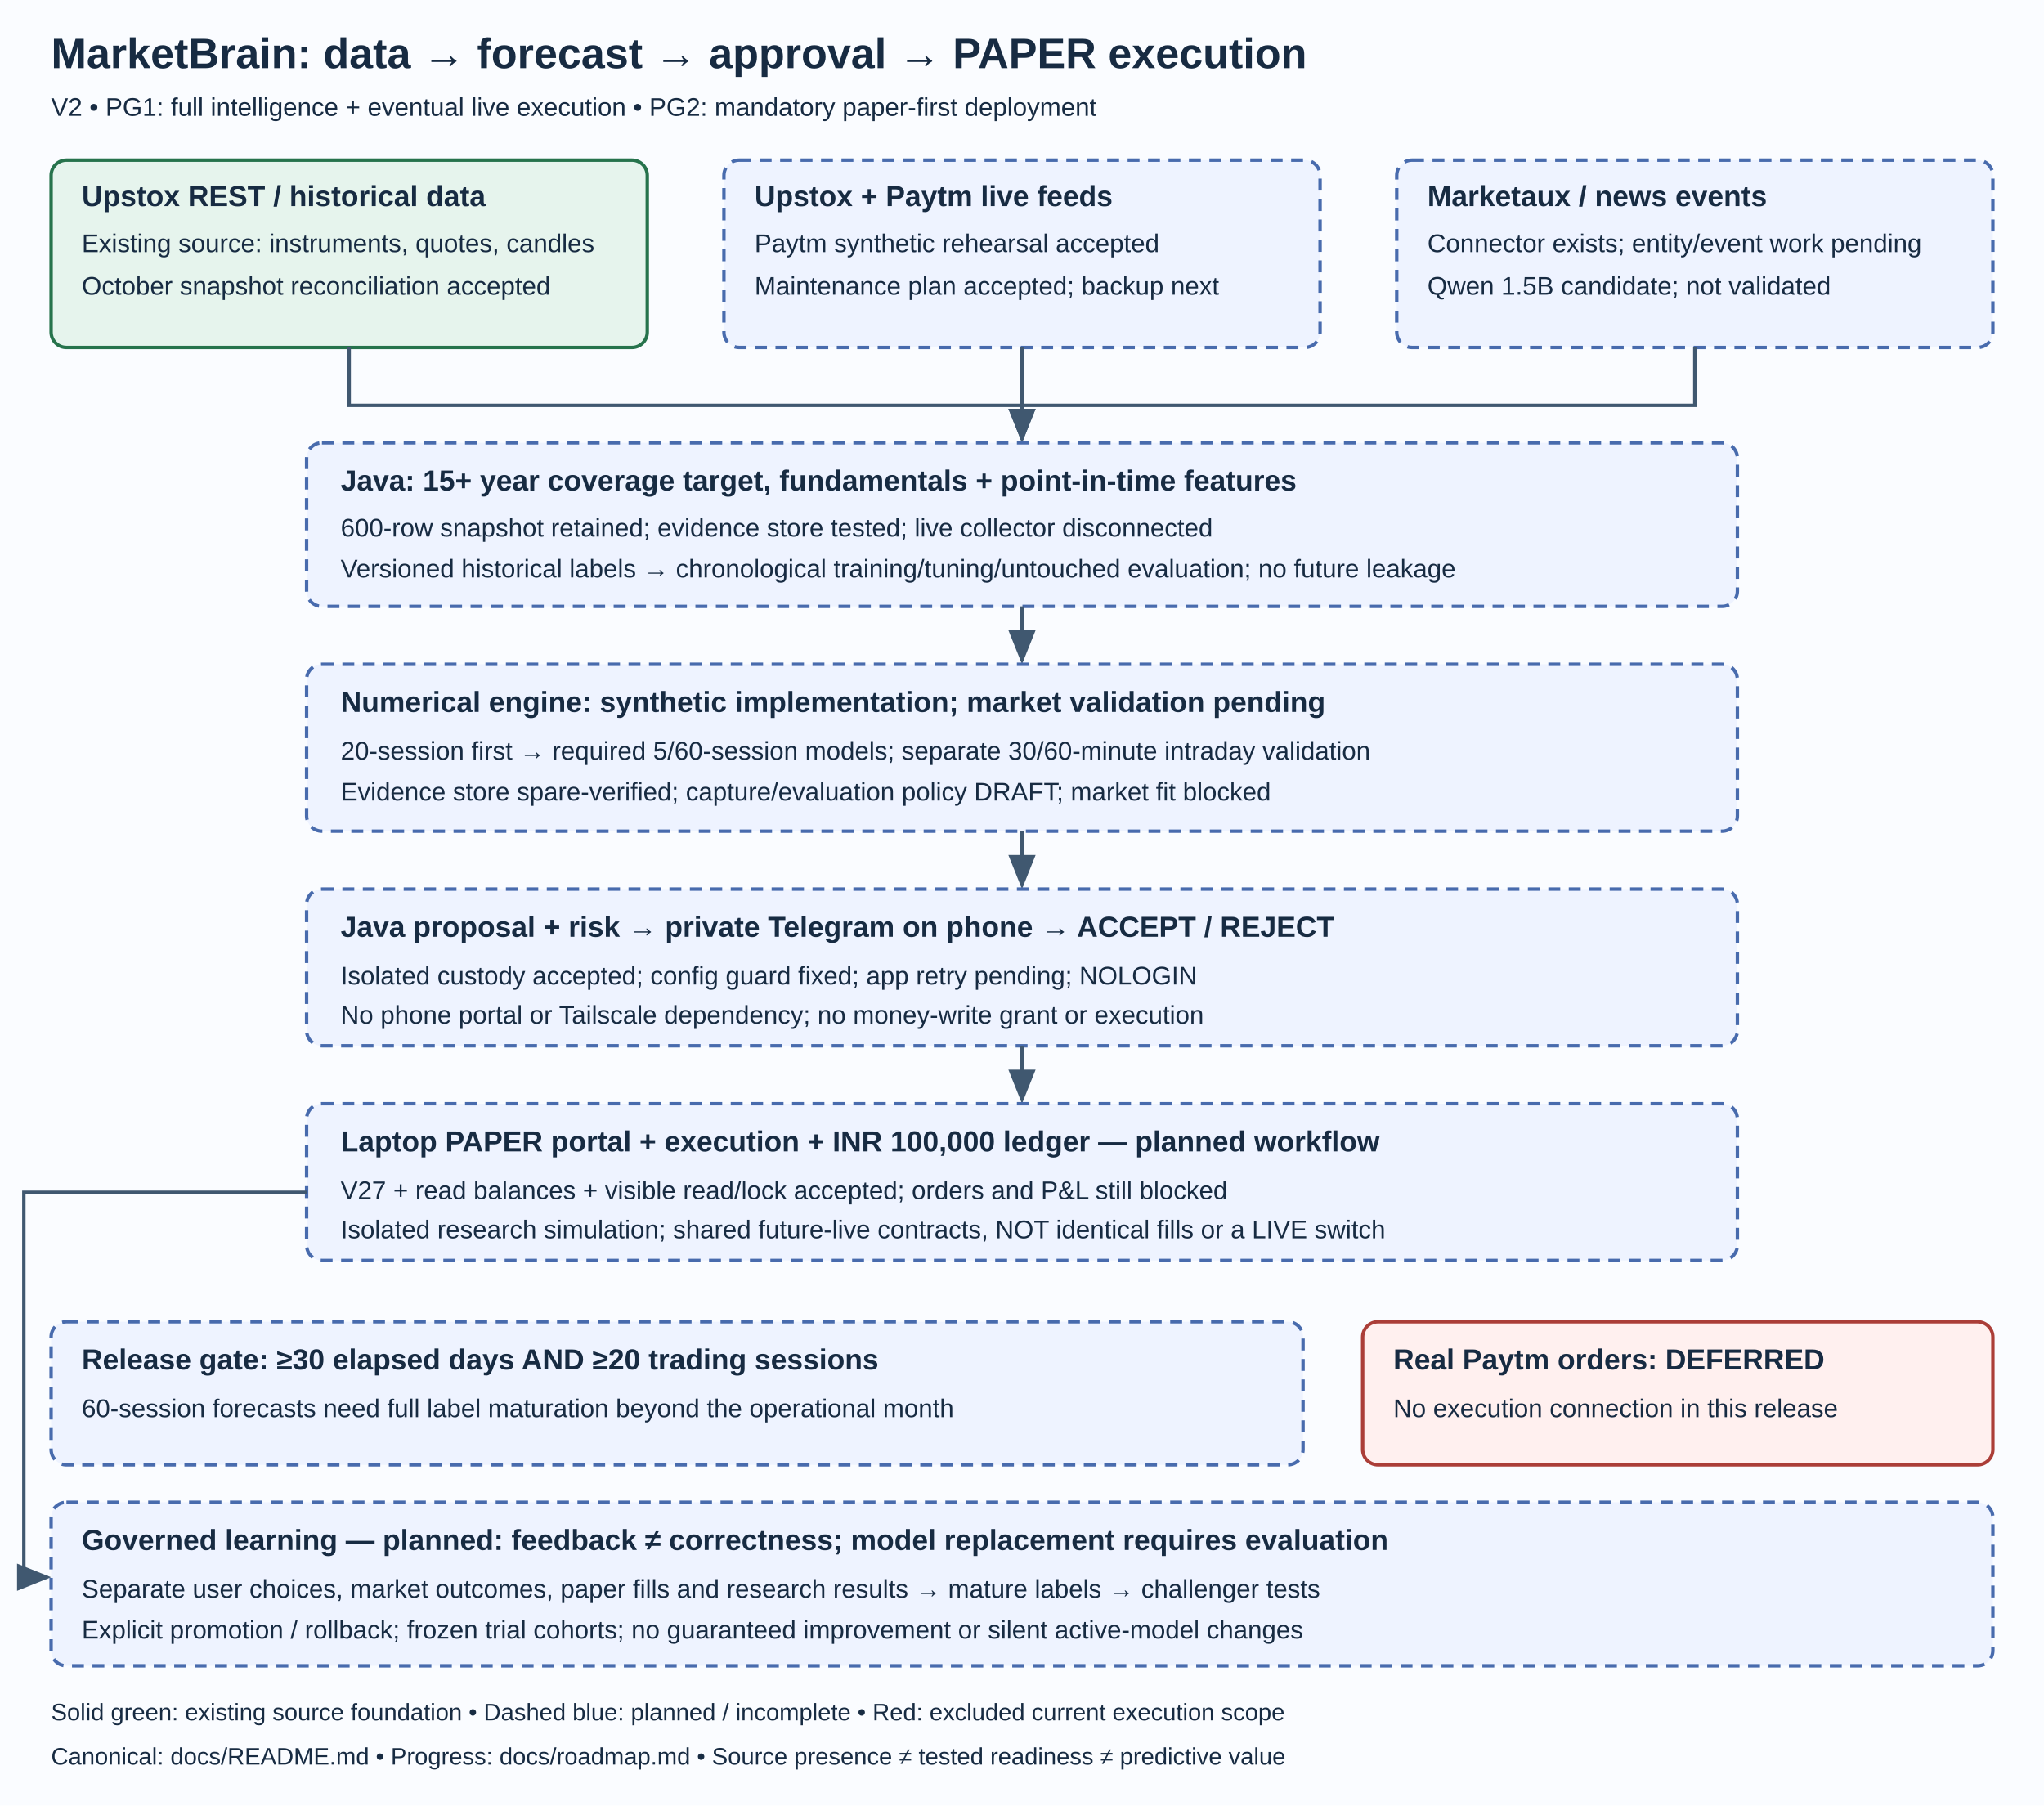
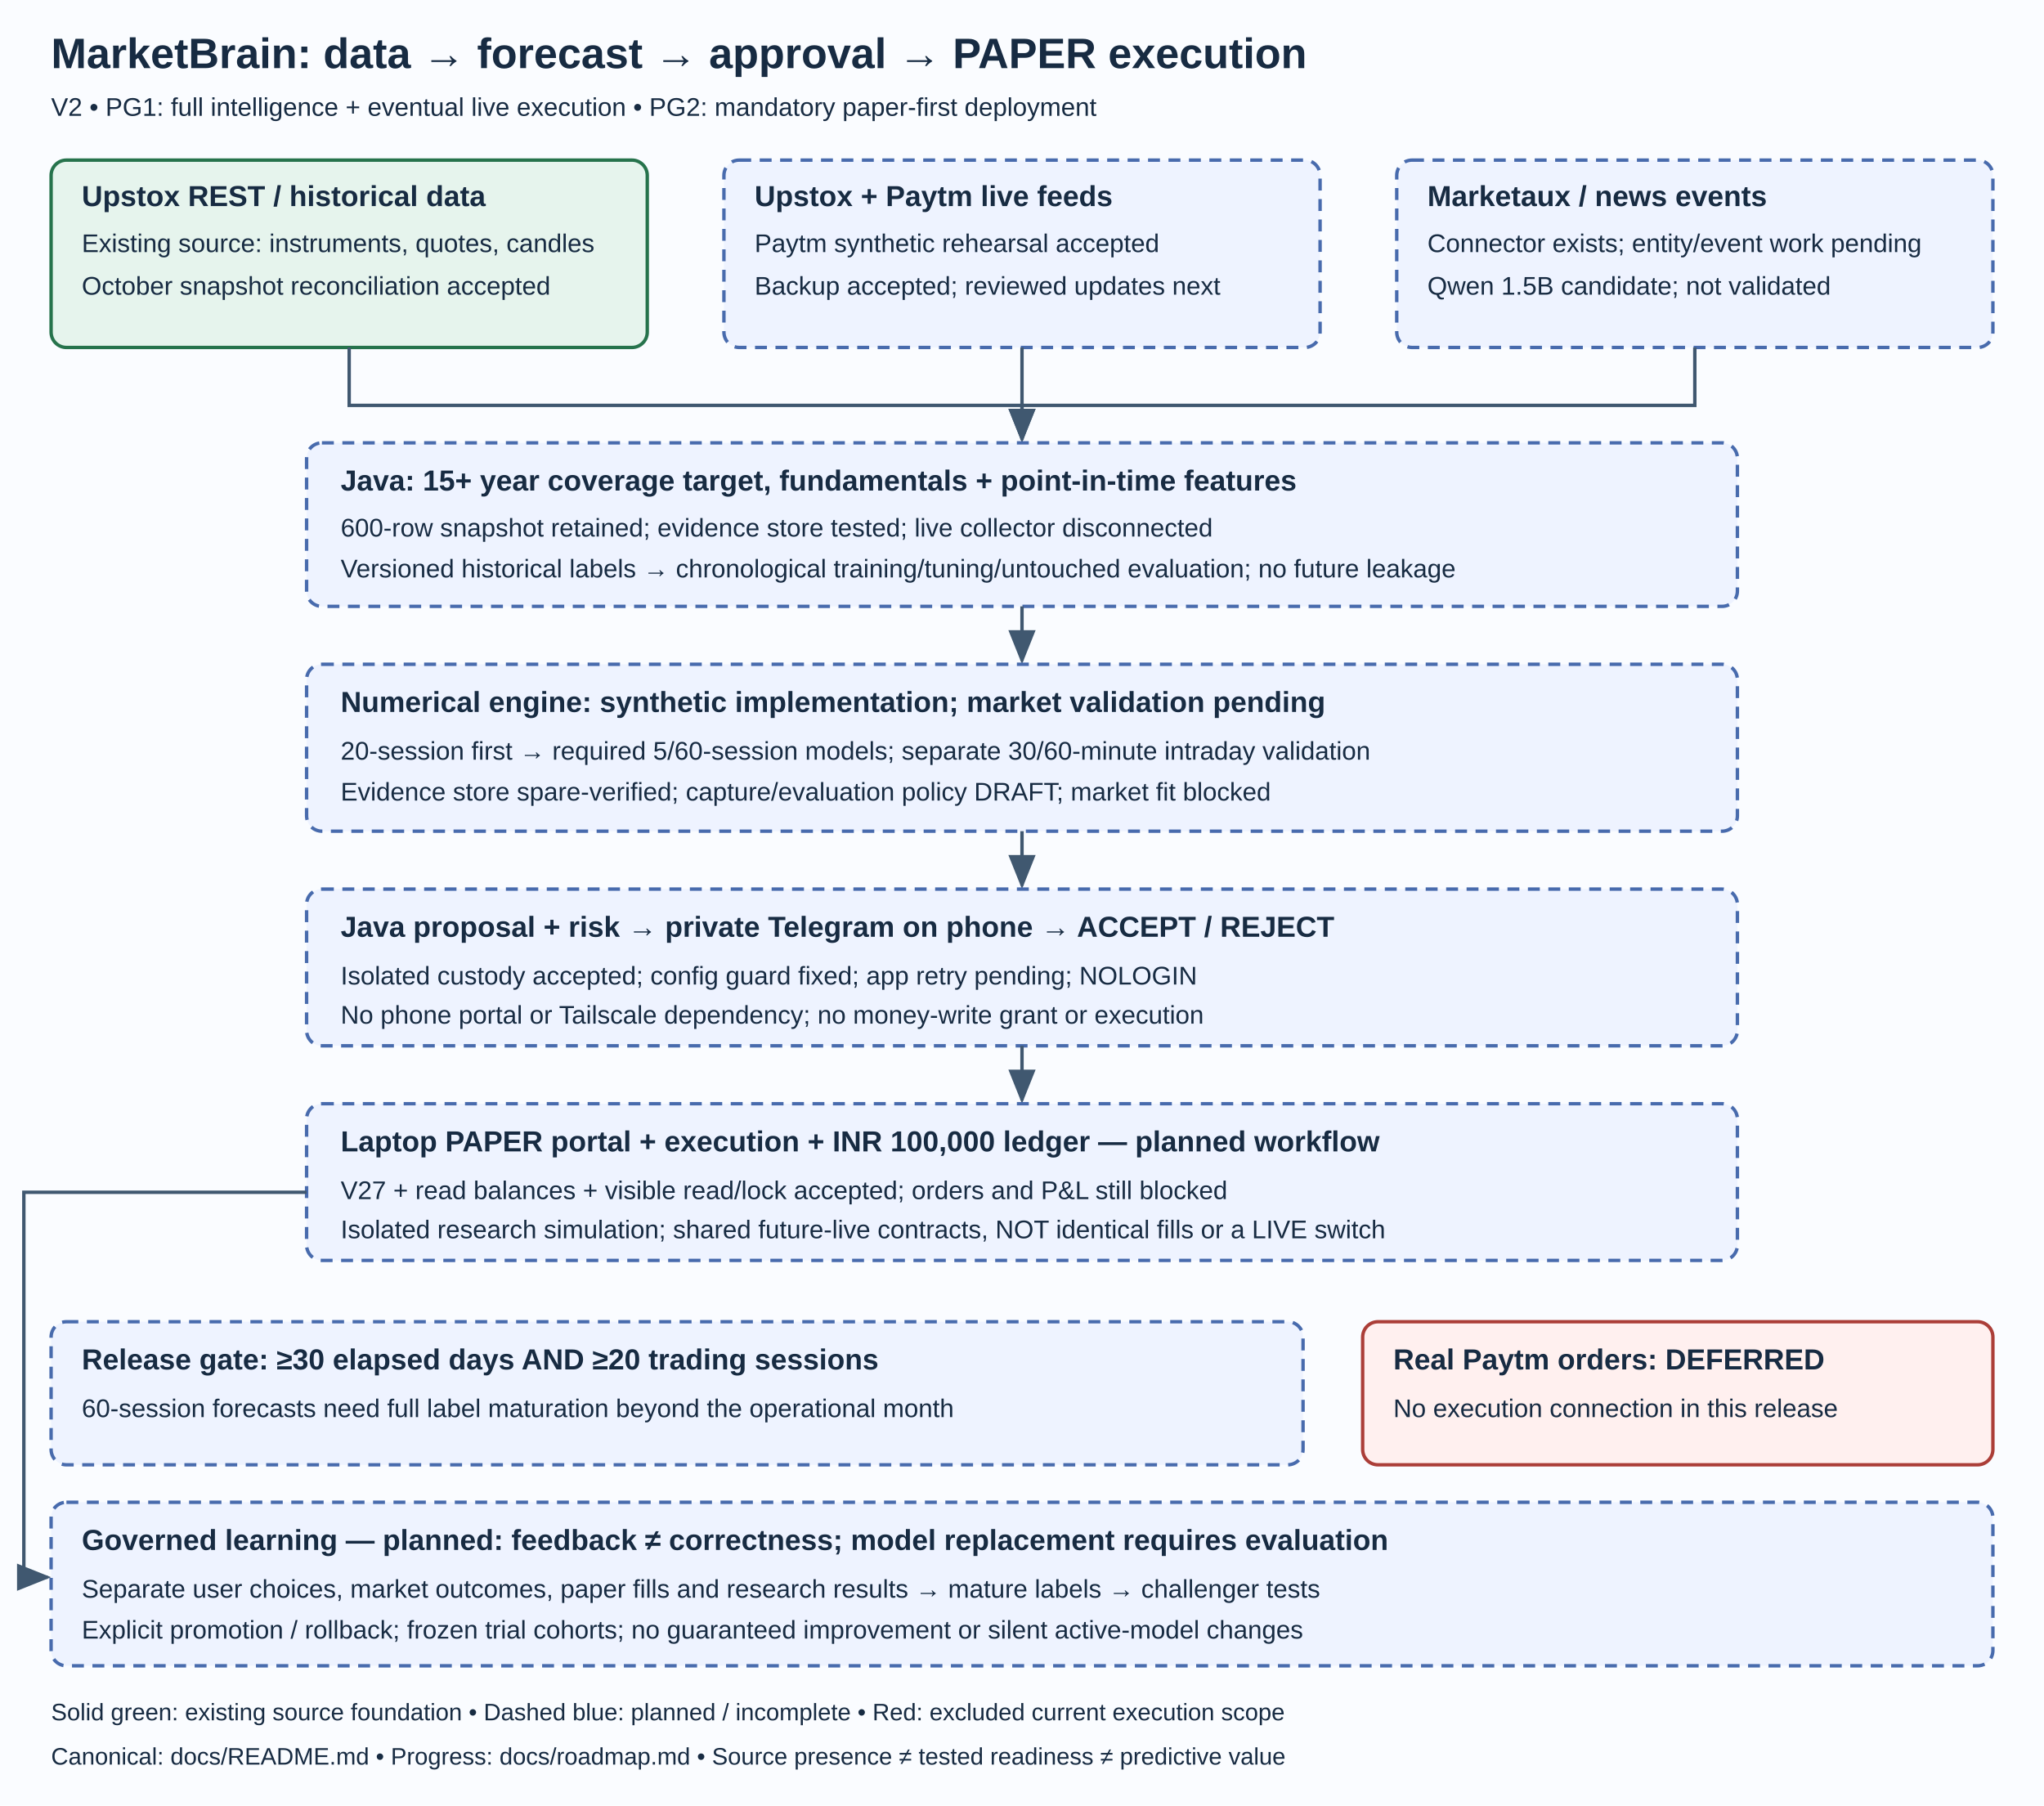
<svg xmlns="http://www.w3.org/2000/svg" width="1200" height="1060" viewBox="0 0 1200 1060" role="img" aria-labelledby="title desc">
  <defs>
    <marker id="arrow" markerWidth="10" markerHeight="8" refX="9" refY="4" orient="auto">
      <path d="M0,0 L10,4 L0,8 Z" fill="#405870" />
    </marker>
    <style>
      text { font-family: Arial, sans-serif; fill: #172b42; }
      .heading { font-size: 25px; font-weight: bold; }
      .label { font-size: 17px; font-weight: bold; }
      .body { font-size: 15px; }
      .small { font-size: 14px; }
      .existing { fill: #e6f4ed; stroke: #26734c; stroke-width: 2; }
      .planned { fill: #eef3ff; stroke: #486bad; stroke-width: 2; stroke-dasharray: 7 5; }
      .blocked { fill: #fff0ef; stroke: #ab3e38; stroke-width: 2; }
      .line { fill: none; stroke: #405870; stroke-width: 2; marker-end: url(#arrow); }
    </style>
  </defs>
  <rect width="1200" height="1060" fill="#fafcff" />
  <text x="30" y="40" class="heading">MarketBrain: data → forecast → approval → PAPER execution</text>
  <text x="30" y="68" class="body">V2 • PG1: full intelligence + eventual live execution • PG2: mandatory paper-first deployment</text>
  <rect x="30" y="94" width="350" height="110" rx="9" class="existing" />
  <text x="48" y="121" class="label">Upstox REST / historical data</text>
  <text x="48" y="148" class="body">Existing source: instruments, quotes, candles</text>
  <text x="48" y="173" class="body">October snapshot reconciliation accepted</text>
  <rect x="425" y="94" width="350" height="110" rx="9" class="planned" />
  <text x="443" y="121" class="label">Upstox + Paytm live feeds</text>
  <text x="443" y="148" class="body">Paytm synthetic rehearsal accepted</text>
-   <text x="443" y="173" class="body">Maintenance plan accepted; backup next</text>
+   <text x="443" y="173" class="body">Backup accepted; reviewed updates next</text>
  <rect x="820" y="94" width="350" height="110" rx="9" class="planned" />
  <text x="838" y="121" class="label">Marketaux / news events</text>
  <text x="838" y="148" class="body">Connector exists; entity/event work pending</text>
  <text x="838" y="173" class="body">Qwen 1.5B candidate; not validated</text>
  <path d="M205 204 V238 H600 V258" class="line" />
  <path d="M600 204 V258" class="line" />
  <path d="M995 204 V238 H600" fill="none" stroke="#405870" stroke-width="2" />
  <rect x="180" y="260" width="840" height="96" rx="9" class="planned" />
  <text x="200" y="288" class="label">Java: 15+ year coverage target, fundamentals + point-in-time features</text>
  <text x="200" y="315" class="body">600-row snapshot retained; evidence store tested; live collector disconnected</text>
  <text x="200" y="339" class="body">Versioned historical labels → chronological training/tuning/untouched evaluation; no future leakage</text>
  <path d="M600 356 V388" class="line" />
  <rect x="180" y="390" width="840" height="98" rx="9" class="planned" />
  <text x="200" y="418" class="label">Numerical engine: synthetic implementation; market validation pending</text>
  <text x="200" y="446" class="body">20-session first → required 5/60-session models; separate 30/60-minute intraday validation</text>
  <text x="200" y="470" class="body">Evidence store spare-verified; capture/evaluation policy DRAFT; market fit blocked</text>
  <path d="M600 488 V520" class="line" />
  <rect x="180" y="522" width="840" height="92" rx="9" class="planned" />
  <text x="200" y="550" class="label">Java proposal + risk → private Telegram on phone → ACCEPT / REJECT</text>
  <text x="200" y="578" class="body">Isolated custody accepted; config guard fixed; app retry pending; NOLOGIN</text>
  <text x="200" y="601" class="body">No phone portal or Tailscale dependency; no money-write grant or execution</text>
  <path d="M600 614 V646" class="line" />
  <rect x="180" y="648" width="840" height="92" rx="9" class="planned" />
  <text x="200" y="676" class="label">Laptop PAPER portal + execution + INR 100,000 ledger — planned workflow</text>
  <text x="200" y="704" class="body">V27 + read balances + visible read/lock accepted; orders and P&amp;L still blocked</text>
  <text x="200" y="727" class="body">Isolated research simulation; shared future-live contracts, NOT identical fills or a LIVE switch</text>
  <rect x="30" y="776" width="735" height="84" rx="9" class="planned" />
  <text x="48" y="804" class="label">Release gate: ≥30 elapsed days AND ≥20 trading sessions</text>
  <text x="48" y="832" class="body">60-session forecasts need full label maturation beyond the operational month</text>
  <rect x="800" y="776" width="370" height="84" rx="9" class="blocked" />
  <text x="818" y="804" class="label">Real Paytm orders: DEFERRED</text>
  <text x="818" y="832" class="body">No execution connection in this release</text>
  <path d="M180 700 H14 V926 H28" class="line" />
  <rect x="30" y="882" width="1140" height="96" rx="9" class="planned" />
  <text x="48" y="910" class="label">Governed learning — planned: feedback ≠ correctness; model replacement requires evaluation</text>
  <text x="48" y="938" class="body">Separate user choices, market outcomes, paper fills and research results → mature labels → challenger tests</text>
  <text x="48" y="962" class="body">Explicit promotion / rollback; frozen trial cohorts; no guaranteed improvement or silent active-model changes</text>
  <text x="30" y="1010" class="small">Solid green: existing source foundation • Dashed blue: planned / incomplete • Red: excluded current execution scope</text>
  <text x="30" y="1036" class="small">Canonical: docs/README.md • Progress: docs/roadmap.md • Source presence ≠ tested readiness ≠ predictive value</text>
</svg>
